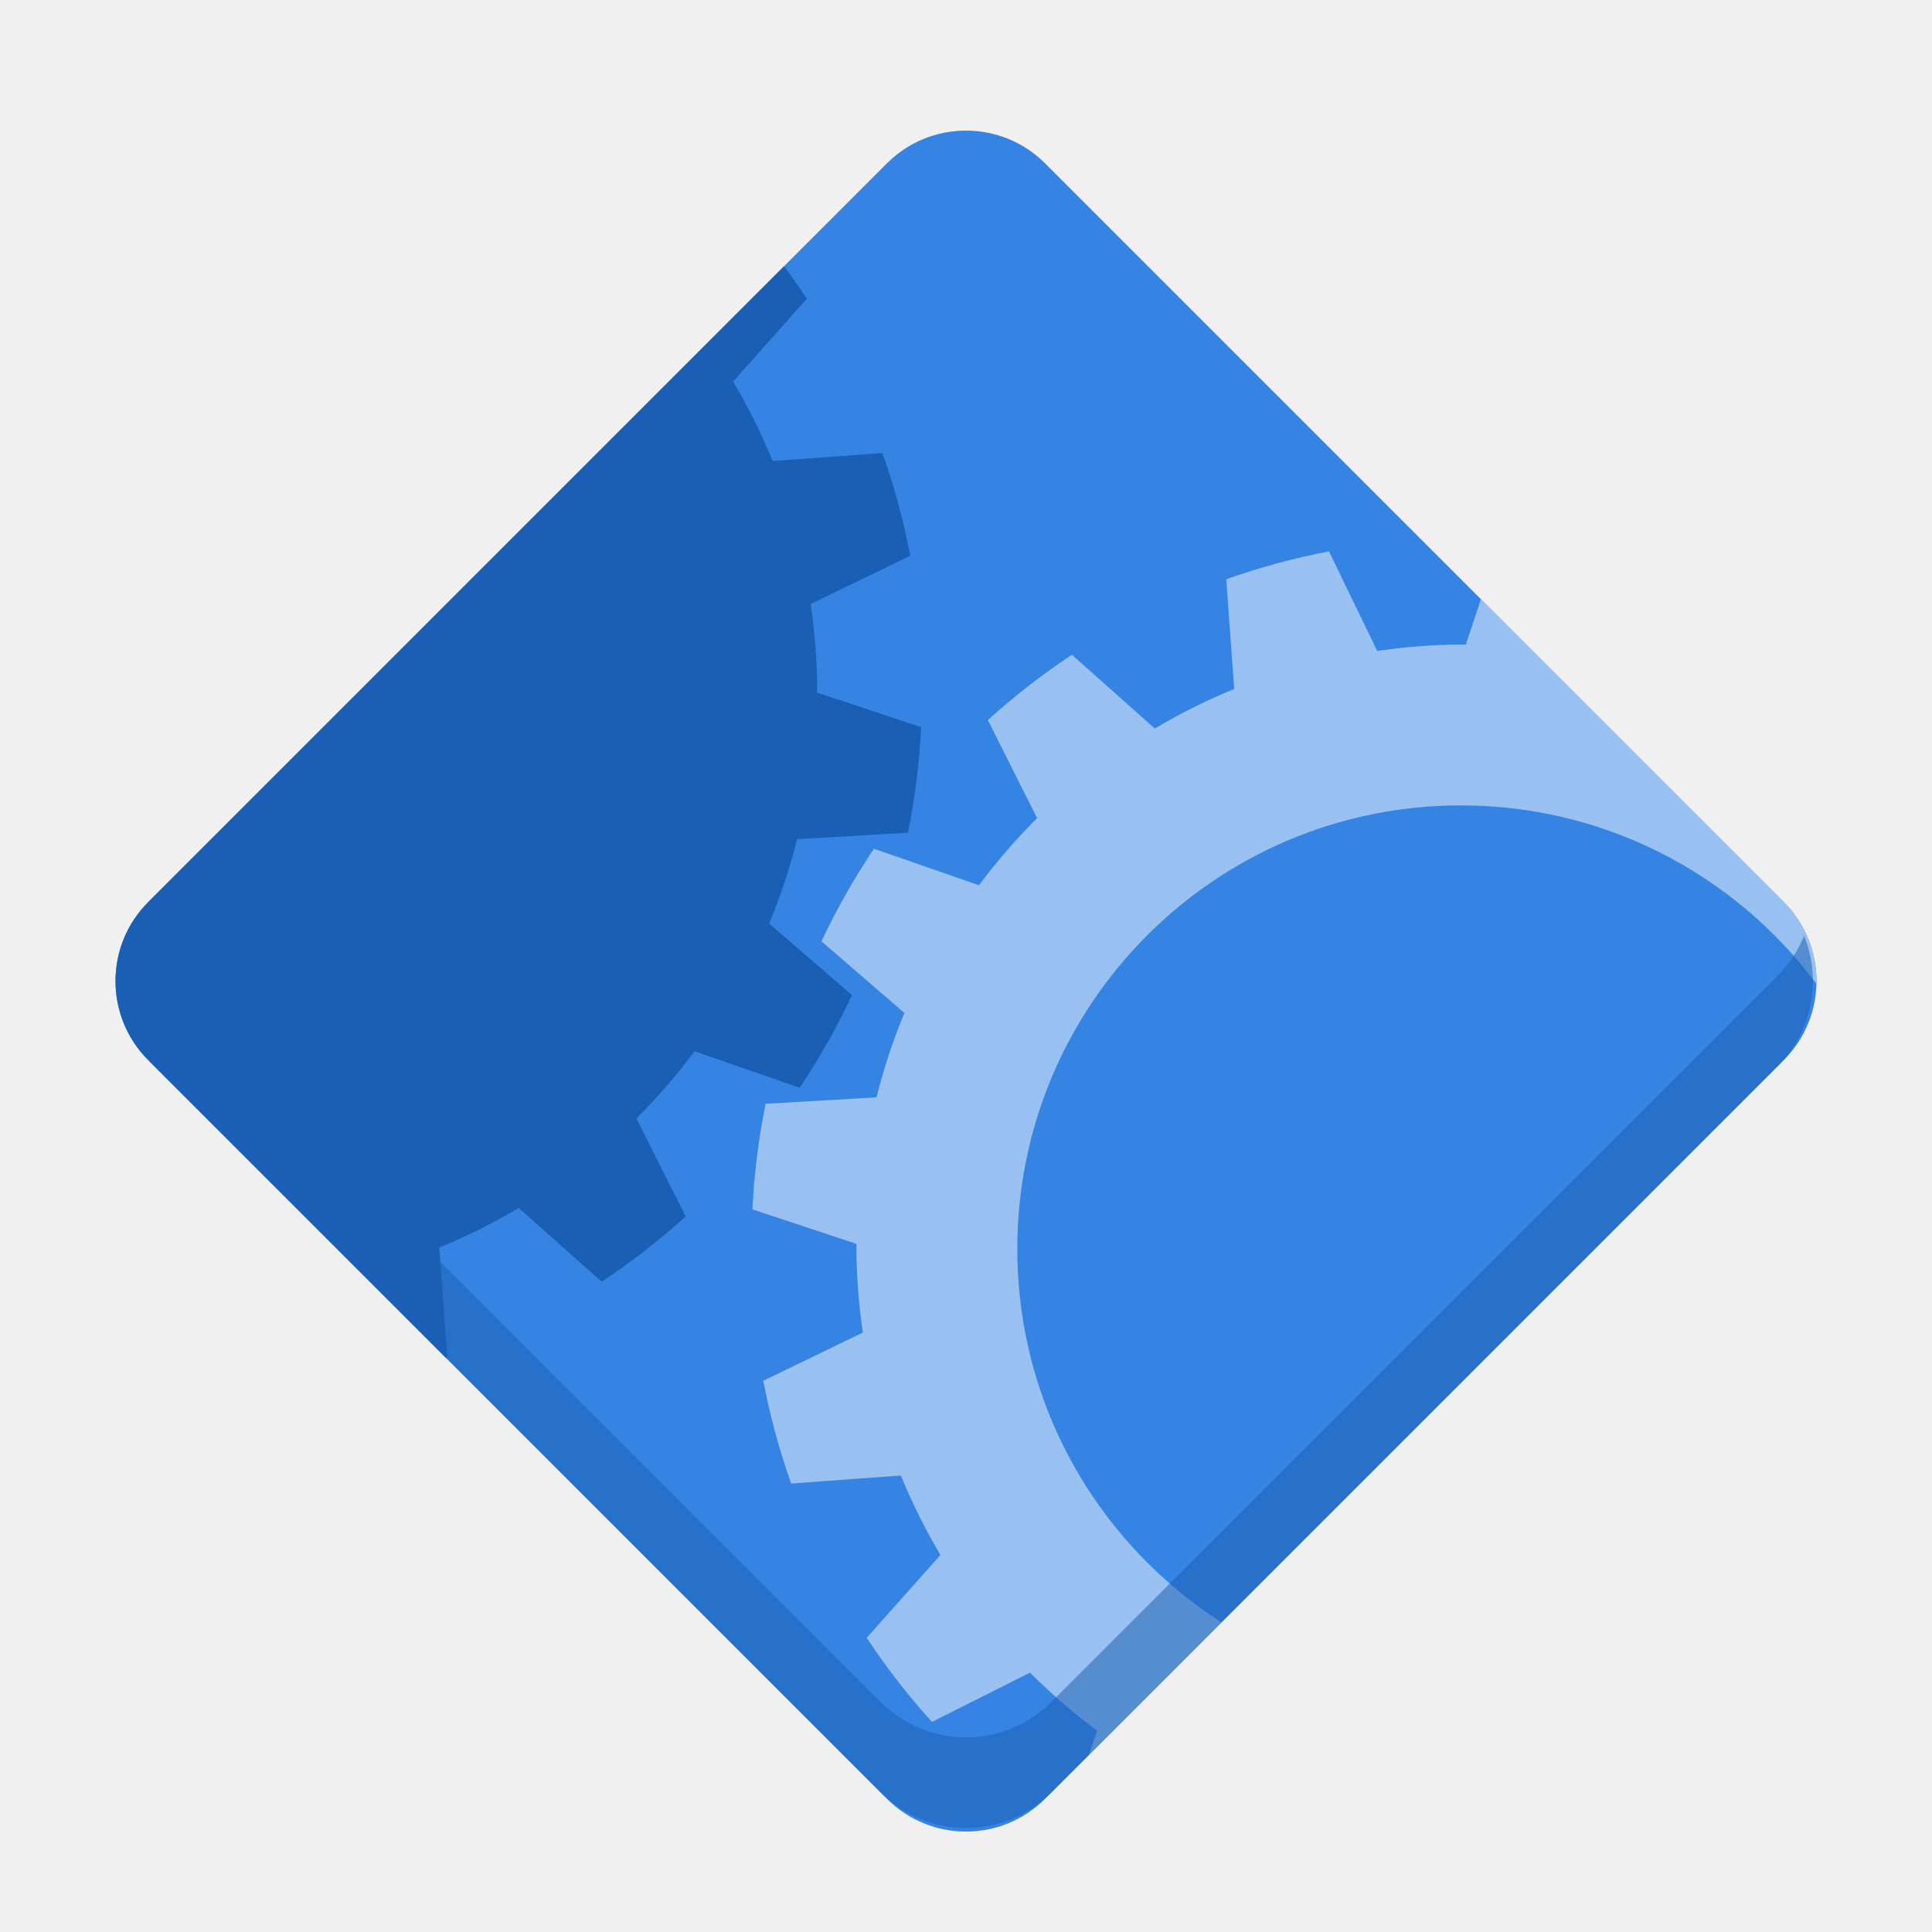
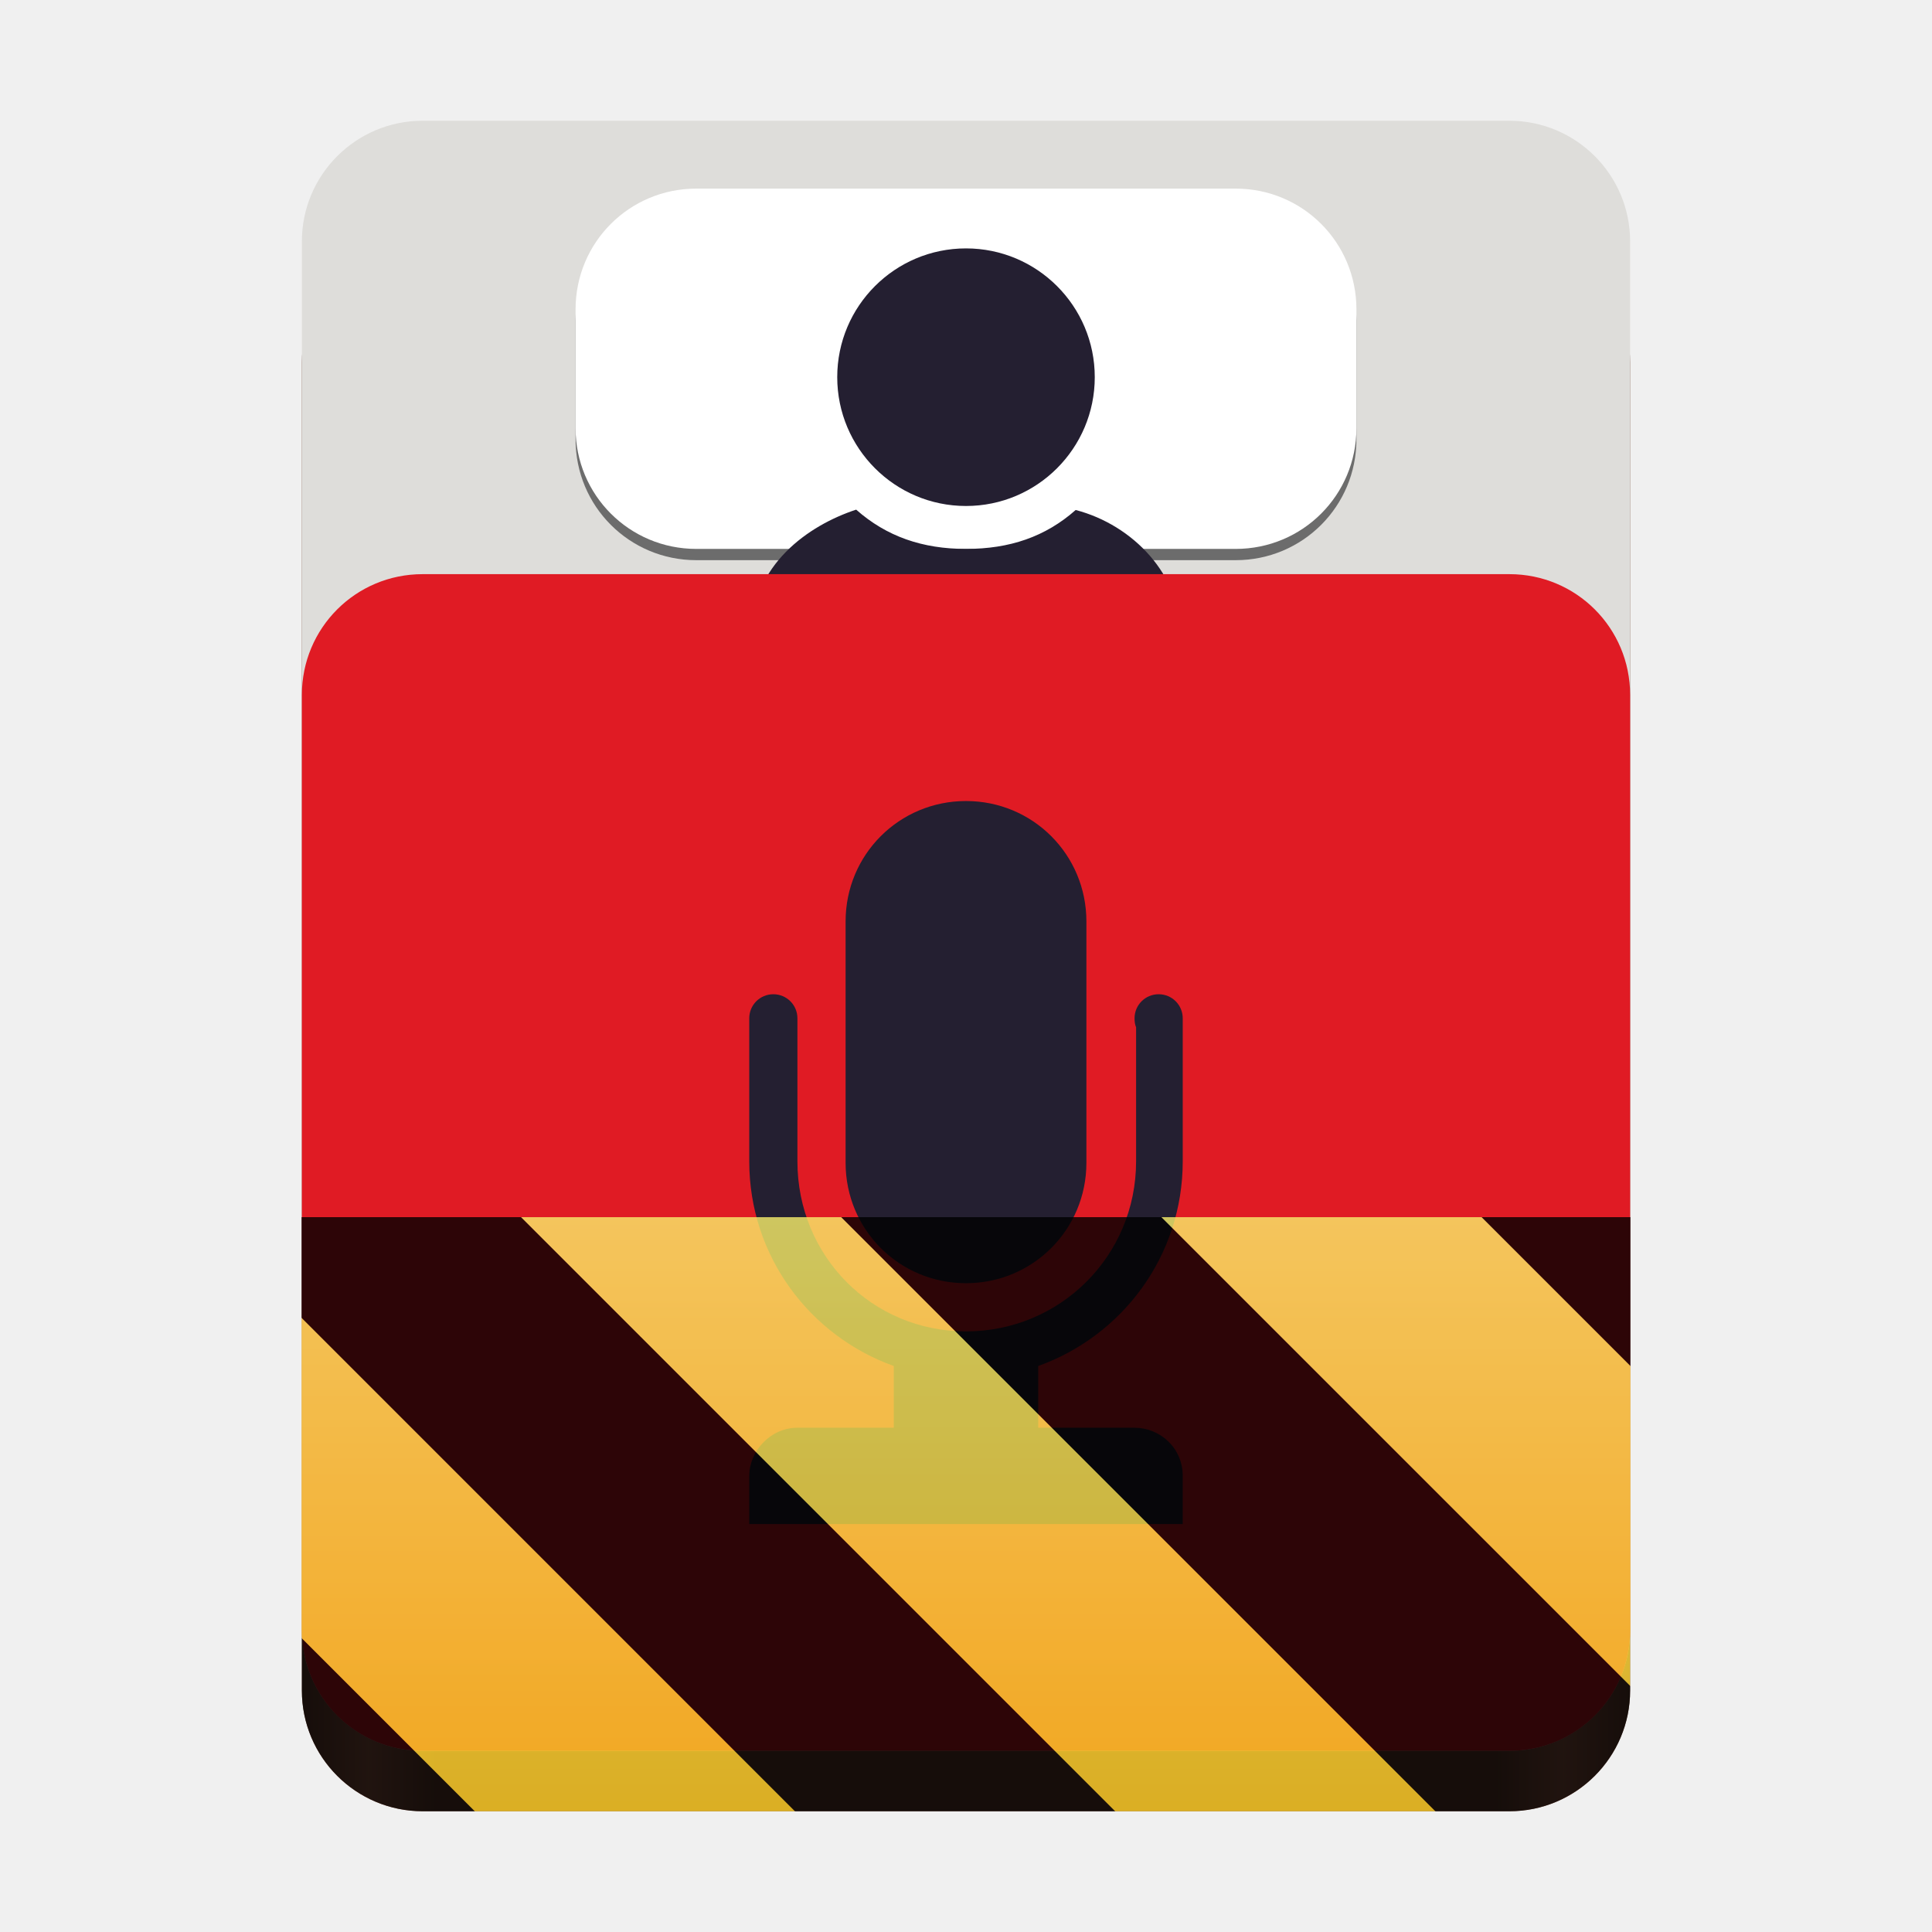
- <svg xmlns="http://www.w3.org/2000/svg" width="33.75mm" height="33.75mm" viewBox="0 0 33.75 33.75" version="1.1" id="svg974">
-   <defs id="defs968">
-     <clipPath clipPathUnits="userSpaceOnUse" id="clipPath18689">
-       <rect clip-path="none" transform="rotate(45)" ry="32" rx="32" y="123.999" x="486.037" height="362.943" width="362.943" id="rect18691" style="display:inline;opacity:1;vector-effect:none;fill:#4a86cf;fill-opacity:1;stroke:none;stroke-width:26.067;stroke-linecap:butt;stroke-linejoin:miter;stroke-miterlimit:4;stroke-dasharray:none;stroke-dashoffset:0;stroke-opacity:1;marker:none;marker-start:none;marker-mid:none;marker-end:none;paint-order:normal;enable-background:new" />
-     </clipPath>
-     <clipPath clipPathUnits="userSpaceOnUse" id="clipPath18689-3">
-       <rect clip-path="none" transform="rotate(45)" ry="32" rx="32" y="123.999" x="486.037" height="362.943" width="362.943" id="rect18691-6" style="display:inline;opacity:1;vector-effect:none;fill:#4a86cf;fill-opacity:1;stroke:none;stroke-width:26.067;stroke-linecap:butt;stroke-linejoin:miter;stroke-miterlimit:4;stroke-dasharray:none;stroke-dashoffset:0;stroke-opacity:1;marker:none;marker-start:none;marker-mid:none;marker-end:none;paint-order:normal;enable-background:new" />
-     </clipPath>
-   </defs>
-   <g id="layer1" transform="translate(-61.81982,-103.944)">
-     <g transform="matrix(0.2636723,0,0,0.2636723,61.81982,-529.397)" style="display:inline;stroke-width:0.25;enable-background:new" id="g1836">
-       <g transform="matrix(0.25,0,0,0.25,0,2295)" id="g18818" style="stroke-width:0.25">
-         <g style="stroke-width:0.27" transform="matrix(0.9260519,0,0,0.9260519,18.93073,50.87633)" id="g18590">
-           <g style="stroke-width:0.27" id="g18681" clip-path="url(#clipPath18689-3)">
-             <rect style="opacity:1;vector-effect:none;fill:#3584e4;fill-opacity:1;stroke:none;stroke-width:8.221;stroke-linecap:butt;stroke-linejoin:miter;stroke-miterlimit:4;stroke-dasharray:none;stroke-dashoffset:0;stroke-opacity:1;marker:none;marker-start:none;marker-mid:none;marker-end:none;paint-order:normal" id="rect18571" width="424" height="424" x="458.337" y="90.642" rx="10.092" ry="10.092" transform="matrix(0.6052817,0.6052817,-0.6052817,0.6052817,33.44063,99.07363)" clip-path="none" />
-             <circle style="opacity:1;vector-effect:none;fill:#f66151;fill-opacity:1;stroke:none;stroke-width:7.037;stroke-linecap:butt;stroke-linejoin:miter;stroke-miterlimit:4;stroke-dasharray:none;stroke-dashoffset:0;stroke-opacity:1;marker:none;marker-start:none;marker-mid:none;marker-end:none;paint-order:normal" id="path18706" cx="0" cy="0" r="0" transform="translate(0,-212)" />
-             <circle style="opacity:1;vector-effect:none;fill:#f66151;fill-opacity:1;stroke:none;stroke-width:7.037;stroke-linecap:butt;stroke-linejoin:miter;stroke-miterlimit:4;stroke-dasharray:none;stroke-dashoffset:0;stroke-opacity:1;marker:none;marker-start:none;marker-mid:none;marker-end:none;paint-order:normal" id="path18708" cx="0" cy="0" r="0" transform="translate(0,-212)" />
-             <path style="display:inline;opacity:1;vector-effect:none;fill:#98c1f1;fill-opacity:1;stroke:none;stroke-width:7.037;stroke-linecap:butt;stroke-linejoin:miter;stroke-miterlimit:4;stroke-dasharray:none;stroke-dashoffset:0;stroke-opacity:1;marker:none;marker-start:none;marker-mid:none;marker-end:none;paint-order:normal;enable-background:new" d="m 408.92,561.918 -9.886,29.829 a 172.971,172.971 0 0 0 -1.427,-0.071 172.971,172.971 0 0 0 -23.929,1.852 l -13.801,-28.501 a 203.293,203.293 0 0 0 -29.401,7.972 l 2.286,31.405 a 172.971,172.971 0 0 0 -22.732,11.319 l -23.718,-21.103 a 203.293,203.293 0 0 0 -24.059,18.674 l 14.099,28.073 a 172.971,172.971 0 0 0 -16.636,19.211 l -30.058,-10.448 a 203.293,203.293 0 0 0 -15.017,26.488 l 23.73,20.507 a 172.971,172.971 0 0 0 -7.985,24.143 l -31.73,1.849 a 203.293,203.293 0 0 0 -3.778,30.217 l 29.829,9.886 a 172.971,172.971 0 0 0 -0.071,1.427 172.971,172.971 0 0 0 1.852,23.929 l -28.501,13.801 a 203.293,203.293 0 0 0 7.972,29.401 l 31.405,-2.286 a 172.971,172.971 0 0 0 11.319,22.732 l -21.103,23.718 a 203.293,203.293 0 0 0 18.674,24.059 l 28.073,-14.099 a 172.971,172.971 0 0 0 19.211,16.636 l -10.448,30.058 a 203.293,203.293 0 0 0 26.488,15.017 l 20.507,-23.73 a 172.971,172.971 0 0 0 24.143,7.985 l 1.849,31.73 a 203.293,203.293 0 0 0 30.217,3.778 l 9.886,-29.829 a 172.971,172.971 0 0 0 1.427,0.071 172.971,172.971 0 0 0 23.929,-1.852 l 13.801,28.501 a 203.293,203.293 0 0 0 29.401,-7.972 l -2.286,-31.405 a 172.971,172.971 0 0 0 22.732,-11.319 l 23.718,21.103 A 203.293,203.293 0 0 0 532.96,916 l -14.099,-28.073 a 172.971,172.971 0 0 0 16.636,-19.211 l 30.058,10.448 a 203.293,203.293 0 0 0 15.017,-26.488 l -23.73,-20.507 a 172.971,172.971 0 0 0 7.985,-24.143 l 31.73,-1.849 a 203.293,203.293 0 0 0 3.778,-30.217 l -29.829,-9.886 a 172.971,172.971 0 0 0 0.071,-1.427 172.971,172.971 0 0 0 -1.852,-23.929 l 28.501,-13.801 a 203.293,203.293 0 0 0 -7.972,-29.401 l -31.405,2.286 a 172.971,172.971 0 0 0 -11.319,-22.732 l 21.103,-23.718 a 203.293,203.293 0 0 0 -18.674,-24.059 l -28.073,14.099 a 172.971,172.971 0 0 0 -19.211,-16.636 l 10.448,-30.058 A 203.293,203.293 0 0 0 485.636,581.681 l -20.507,23.73 a 172.971,172.971 0 0 0 -24.143,-7.985 l -1.849,-31.73 a 203.293,203.293 0 0 0 -30.217,-3.778 z M 397.607,637.722 A 126.926,126.926 0 0 1 524.532,764.647 126.926,126.926 0 0 1 397.607,891.572 126.926,126.926 0 0 1 270.682,764.647 126.926,126.926 0 0 1 397.607,637.722 Z" id="path18717-4" />
-             <path id="path18758" d="m 51.748,401.284 -9.886,29.829 c -0.476,-0.026 -0.951,-0.05 -1.427,-0.071 -8.01,0.062 -16.005,0.681 -23.929,1.852 L 2.706,404.392 c -9.986,1.918 -19.814,4.583 -29.401,7.972 l 2.286,31.405 c -7.844,3.211 -15.442,6.994 -22.732,11.319 l -23.718,-21.103 c -8.475,5.614 -16.518,11.857 -24.059,18.674 l 14.099,28.073 c -6.009,5.987 -11.569,12.408 -16.636,19.211 l -30.058,-10.448 c -5.661,8.442 -10.68,17.296 -15.017,26.488 l 23.73,20.507 c -3.25,7.841 -5.919,15.91 -7.985,24.143 l -31.73,1.849 c -2.013,9.964 -3.276,20.064 -3.778,30.217 l 29.829,9.886 c -0.026,0.476 -0.05,0.951 -0.071,1.427 0.062,8.01 0.681,16.005 1.852,23.929 l -28.501,13.801 c 1.918,9.986 4.583,19.814 7.972,29.401 l 31.405,-2.286 c 3.211,7.844 6.994,15.442 11.319,22.732 l -21.103,23.718 c 5.614,8.475 11.857,16.518 18.674,24.059 l 28.073,-14.099 c 5.987,6.009 12.408,11.569 19.211,16.636 l -10.448,30.058 c 8.442,5.661 17.296,10.68 26.488,15.017 l 20.507,-23.73 c 7.841,3.25 15.91,5.919 24.143,7.985 l 1.849,31.73 c 9.964,2.013 20.064,3.276 30.217,3.778 l 9.886,-29.829 c 0.476,0.026 0.951,0.05 1.427,0.071 8.01,-0.062 16.005,-0.681 23.929,-1.852 l 13.801,28.501 c 9.986,-1.918 19.814,-4.583 29.401,-7.972 l -2.286,-31.405 c 7.844,-3.211 15.442,-6.994 22.732,-11.319 l 23.718,21.103 c 8.475,-5.614 16.518,-11.857 24.059,-18.674 l -14.099,-28.073 c 6.009,-5.987 11.569,-12.408 16.636,-19.211 l 30.058,10.448 c 5.661,-8.442 10.68,-17.296 15.017,-26.488 l -23.73,-20.507 c 3.25,-7.841 5.919,-15.91 7.985,-24.143 l 31.73,-1.849 c 2.013,-9.964 3.276,-20.064 3.778,-30.217 l -29.829,-9.886 c 0.026,-0.476 0.05,-0.951 0.071,-1.427 -0.062,-8.01 -0.681,-16.005 -1.852,-23.929 l 28.501,-13.801 c -1.918,-9.986 -4.583,-19.814 -7.972,-29.401 l -31.405,2.286 c -3.211,-7.844 -6.994,-15.442 -11.319,-22.732 l 21.103,-23.718 c -5.614,-8.475 -11.857,-16.518 -18.674,-24.059 l -28.073,14.099 c -5.987,-6.009 -12.408,-11.569 -19.211,-16.636 l 10.448,-30.058 c -8.442,-5.661 -17.296,-10.68 -26.488,-15.017 l -20.507,23.73 c -7.841,-3.25 -15.91,-5.919 -24.143,-7.985 l -1.849,-31.73 c -9.964,-2.013 -20.064,-3.276 -30.217,-3.778 z" style="display:inline;opacity:1;vector-effect:none;fill:#1a5fb4;fill-opacity:1;stroke:none;stroke-width:7.037;stroke-linecap:butt;stroke-linejoin:miter;stroke-miterlimit:4;stroke-dasharray:none;stroke-dashoffset:0;stroke-opacity:1;marker:none;marker-start:none;marker-mid:none;marker-end:none;paint-order:normal;enable-background:new" />
-           </g>
-         </g>
-         <path style="display:inline;opacity:0.534;vector-effect:none;fill:#1a5fb4;fill-opacity:1;stroke:none;stroke-width:1.629;stroke-linecap:butt;stroke-linejoin:miter;stroke-miterlimit:4;stroke-dasharray:none;stroke-dashoffset:0;stroke-opacity:1;marker:none;marker-start:none;marker-mid:none;marker-end:none;paint-order:normal;enable-background:new" clip-path="none" d="m 8.477,2676 c -1.171,2.887 -0.583,6.308 1.766,8.656 l 48.102,48.102 c 3.134,3.134 8.179,3.134 11.312,0 l 48.102,-48.102 c 2.348,-2.348 2.937,-5.77 1.766,-8.656 -0.392,0.966 -0.98,1.871 -1.766,2.656 l -48.102,48.102 c -3.134,3.134 -8.179,3.134 -11.312,0 L 10.242,2678.656 C 9.457,2677.871 8.868,2676.965 8.477,2676 Z" transform="matrix(4,0,0,4,0,-10028)" id="rect18571-6" />
+ <svg xmlns="http://www.w3.org/2000/svg" height="128px" viewBox="0 0 128 128" width="128px">
+   <linearGradient id="a" gradientTransform="matrix(0.196428 0 0 0.342105 2.597321 273.7401)" gradientUnits="userSpaceOnUse" x1="88.596" x2="536.596" y1="-449.394" y2="-449.394">
+     <stop offset="0" stop-color="#6e4333" />
+     <stop offset="0.05" stop-color="#a3634c" />
+     <stop offset="0.1" stop-color="#6e4333" />
+     <stop offset="0.9" stop-color="#6e4333" />
+     <stop offset="0.95" stop-color="#a3634c" />
+     <stop offset="1" stop-color="#6e4333" />
+   </linearGradient>
+   <clipPath id="b">
+     <rect height="128" width="128" />
+   </clipPath>
+   <clipPath id="c">
+     <rect height="128" width="128" />
+   </clipPath>
+   <filter id="d" height="100%" width="100%" x="0%" y="0%">
+     <feColorMatrix in="SourceGraphic" type="matrix" values="0 0 0 0 1 0 0 0 0 1 0 0 0 0 1 0 0 0 1 0" />
+   </filter>
+   <mask id="e">
+     <g clip-path="url(#c)" filter="url(#d)">
+       <g clip-path="url(#b)">
+         <path d="m 28 16 h 72 c 4.418 0 8 3.582 8 8 v 88 c 0 4.418 -3.582 8 -8 8 h -72 c -4.418 0 -8 -3.582 -8 -8 v -88 c 0 -4.418 3.582 -8 8 -8 z m 0 0" fill="url(#a)" />
+         <path d="m 28 8 h 72 c 4.418 0 8 3.582 8 8 v 92 c 0 4.418 -3.582 8 -8 8 h -72 c -4.418 0 -8 -3.582 -8 -8 v -92 c 0 -4.418 3.582 -8 8 -8 z m 0 0" fill="#deddda" />
+         <path d="m 46.133 13.238 h 35.734 c 4.434 0 8 3.57 8 8 v 7.875 c 0 4.43 -3.566 8 -8 8 h -35.734 c -4.434 0 -8 -3.57 -8 -8 v -7.875 c 0 -4.43 3.566 -8 8 -8 z m 0 0" fill="#6c6c6c" />
+         <path d="m 46.133 12.496 h 35.734 c 4.434 0 8 3.566 8 8 v 7.871 c 0 4.434 -3.566 8 -8 8 h -35.734 c -4.434 0 -8 -3.566 -8 -8 v -7.871 c 0 -4.434 3.566 -8 8 -8 z m 0 0" fill="#ffffff" />
+         <path d="m 71.266 33.789 c -2.012 1.777 -4.375 2.578 -7.266 2.578 c -2.887 0 -5.266 -0.824 -7.277 -2.602 c -3.156 1.035 -6.934 3.668 -6.934 8.258 l -0.012 8.566 c 0 1.574 1.27 2.844 2.848 2.844 h 22.754 c 1.574 0 2.844 -1.27 2.844 -2.844 v -8.535 c 0 -3.945 -3.133 -7.266 -6.957 -8.266 z m 0 0" fill="#241f31" />
+         <path d="m 72.531 24.988 c 0 4.711 -3.82 8.535 -8.531 8.535 s -8.531 -3.824 -8.531 -8.535 c 0 -4.711 3.82 -8.531 8.531 -8.531 s 8.531 3.82 8.531 8.531 z m 0 0" fill="#241f31" />
+         <path d="m 28 38.039 h 72 c 4.434 0 8 3.57 8 8 v 61.961 c 0 4.434 -3.566 8 -8 8 h -72 c -4.434 0 -8 -3.566 -8 -8 v -61.961 c 0 -4.43 3.566 -8 8 -8 z m 0 0" fill="#e01b24" />
+         <path d="m 51.234 65.871 c -0.883 0 -1.594 0.711 -1.594 1.594 v 9.477 c 0 6.281 4.012 11.566 9.574 13.559 v 4.09 h -6.383 c -1.797 0 -3.191 1.559 -3.191 3.191 v 3.191 h 28.719 v -3.191 c 0 -1.871 -1.52 -3.191 -3.191 -3.191 h -6.383 v -4.09 c 5.562 -1.992 9.574 -7.277 9.574 -13.559 v -9.477 c 0 -0.883 -0.711 -1.594 -1.594 -1.594 c -0.887 0 -1.598 0.711 -1.598 1.594 c 0 0.227 0.027 0.414 0.102 0.598 v 8.879 c 0 6.27 -5.035 11.266 -11.27 11.266 s -11.168 -4.996 -11.168 -11.266 v -9.477 c 0 -0.883 -0.711 -1.594 -1.598 -1.594 z m 12.766 -12.801 c 4.426 0 7.977 3.551 7.977 7.977 v 15.992 c 0 4.426 -3.551 7.977 -7.977 7.977 s -7.977 -3.551 -7.977 -7.977 v -15.992 c 0 -4.426 3.551 -7.977 7.977 -7.977 z m 0 0" fill="#241f31" />
      </g>
-       <rect y="2402" x="-1.5000001e-06" height="128" width="128" id="rect9125-7-2" style="display:inline;opacity:1;vector-effect:none;fill:none;fill-opacity:1;stroke:none;stroke-width:1.25;stroke-linecap:butt;stroke-linejoin:miter;stroke-miterlimit:4;stroke-dasharray:none;stroke-dashoffset:0;stroke-opacity:1;marker:none;marker-start:none;marker-mid:none;marker-end:none;paint-order:normal;enable-background:new" />
+     </g>
+   </mask>
+   <mask id="f">
+     <g filter="url(#d)">
+       <rect fill-opacity="0.8" height="128" width="128" />
+     </g>
+   </mask>
+   <linearGradient id="g" gradientTransform="matrix(0 0.37 -0.98462 0 295.385 -30.36)" gradientUnits="userSpaceOnUse" x1="300" x2="428" y1="235" y2="235">
+     <stop offset="0" stop-color="#f9f06b" />
+     <stop offset="1" stop-color="#f5c211" />
+   </linearGradient>
+   <clipPath id="h">
+     <rect height="128" width="128" />
+   </clipPath>
+   <clipPath id="i">
+     <rect height="128" width="128" />
+   </clipPath>
+   <path d="m 28 16 h 72 c 4.418 0 8 3.582 8 8 v 88 c 0 4.418 -3.582 8 -8 8 h -72 c -4.418 0 -8 -3.582 -8 -8 v -88 c 0 -4.418 3.582 -8 8 -8 z m 0 0" fill="url(#a)" />
+   <path d="m 28 8 h 72 c 4.418 0 8 3.582 8 8 v 92 c 0 4.418 -3.582 8 -8 8 h -72 c -4.418 0 -8 -3.582 -8 -8 v -92 c 0 -4.418 3.582 -8 8 -8 z m 0 0" fill="#deddda" />
+   <path d="m 46.133 13.238 h 35.734 c 4.434 0 8 3.57 8 8 v 7.875 c 0 4.43 -3.566 8 -8 8 h -35.734 c -4.434 0 -8 -3.57 -8 -8 v -7.875 c 0 -4.43 3.566 -8 8 -8 z m 0 0" fill="#6c6c6c" />
+   <path d="m 46.133 12.496 h 35.734 c 4.434 0 8 3.566 8 8 v 7.871 c 0 4.434 -3.566 8 -8 8 h -35.734 c -4.434 0 -8 -3.566 -8 -8 v -7.871 c 0 -4.434 3.566 -8 8 -8 z m 0 0" fill="#ffffff" />
+   <path d="m 71.266 33.789 c -2.012 1.777 -4.375 2.578 -7.266 2.578 c -2.887 0 -5.266 -0.824 -7.277 -2.602 c -3.156 1.035 -6.934 3.668 -6.934 8.258 l -0.012 8.566 c 0 1.574 1.27 2.844 2.848 2.844 h 22.754 c 1.574 0 2.844 -1.27 2.844 -2.844 v -8.535 c 0 -3.945 -3.133 -7.266 -6.957 -8.266 z m 0 0" fill="#241f31" />
+   <path d="m 72.531 24.988 c 0 4.711 -3.82 8.535 -8.531 8.535 s -8.531 -3.824 -8.531 -8.535 c 0 -4.711 3.82 -8.531 8.531 -8.531 s 8.531 3.82 8.531 8.531 z m 0 0" fill="#241f31" />
+   <path d="m 28 38.039 h 72 c 4.434 0 8 3.57 8 8 v 61.961 c 0 4.434 -3.566 8 -8 8 h -72 c -4.434 0 -8 -3.566 -8 -8 v -61.961 c 0 -4.43 3.566 -8 8 -8 z m 0 0" fill="#e01b24" />
+   <path d="m 51.234 65.871 c -0.883 0 -1.594 0.711 -1.594 1.594 v 9.477 c 0 6.281 4.012 11.566 9.574 13.559 v 4.09 h -6.383 c -1.797 0 -3.191 1.559 -3.191 3.191 v 3.191 h 28.719 v -3.191 c 0 -1.871 -1.52 -3.191 -3.191 -3.191 h -6.383 v -4.09 c 5.562 -1.992 9.574 -7.277 9.574 -13.559 v -9.477 c 0 -0.883 -0.711 -1.594 -1.594 -1.594 c -0.887 0 -1.598 0.711 -1.598 1.594 c 0 0.227 0.027 0.414 0.102 0.598 v 8.879 c 0 6.27 -5.035 11.266 -11.27 11.266 s -11.168 -4.996 -11.168 -11.266 v -9.477 c 0 -0.883 -0.711 -1.594 -1.598 -1.594 z m 12.766 -12.801 c 4.426 0 7.977 3.551 7.977 7.977 v 15.992 c 0 4.426 -3.551 7.977 -7.977 7.977 s -7.977 -3.551 -7.977 -7.977 v -15.992 c 0 -4.426 3.551 -7.977 7.977 -7.977 z m 0 0" fill="#241f31" />
+   <g clip-path="url(#i)" mask="url(#e)">
+     <g clip-path="url(#h)" mask="url(#f)">
+       <path d="m 128 80.641 v 47.359 h -128 v -47.359 z m 0 0" fill="url(#g)" />
+       <path d="m 13.309 80.641 l 47.355 47.359 h 21.215 l -47.359 -47.359 z m 42.422 0 l 47.363 47.359 h 21.215 l -47.363 -47.359 z m 42.43 0 l 29.84 29.84 v -21.211 l -8.629 -8.629 z m -98.16 7.906 v 21.215 l 18.238 18.238 h 21.215 z m 0 0" />
    </g>
  </g>
</svg>
